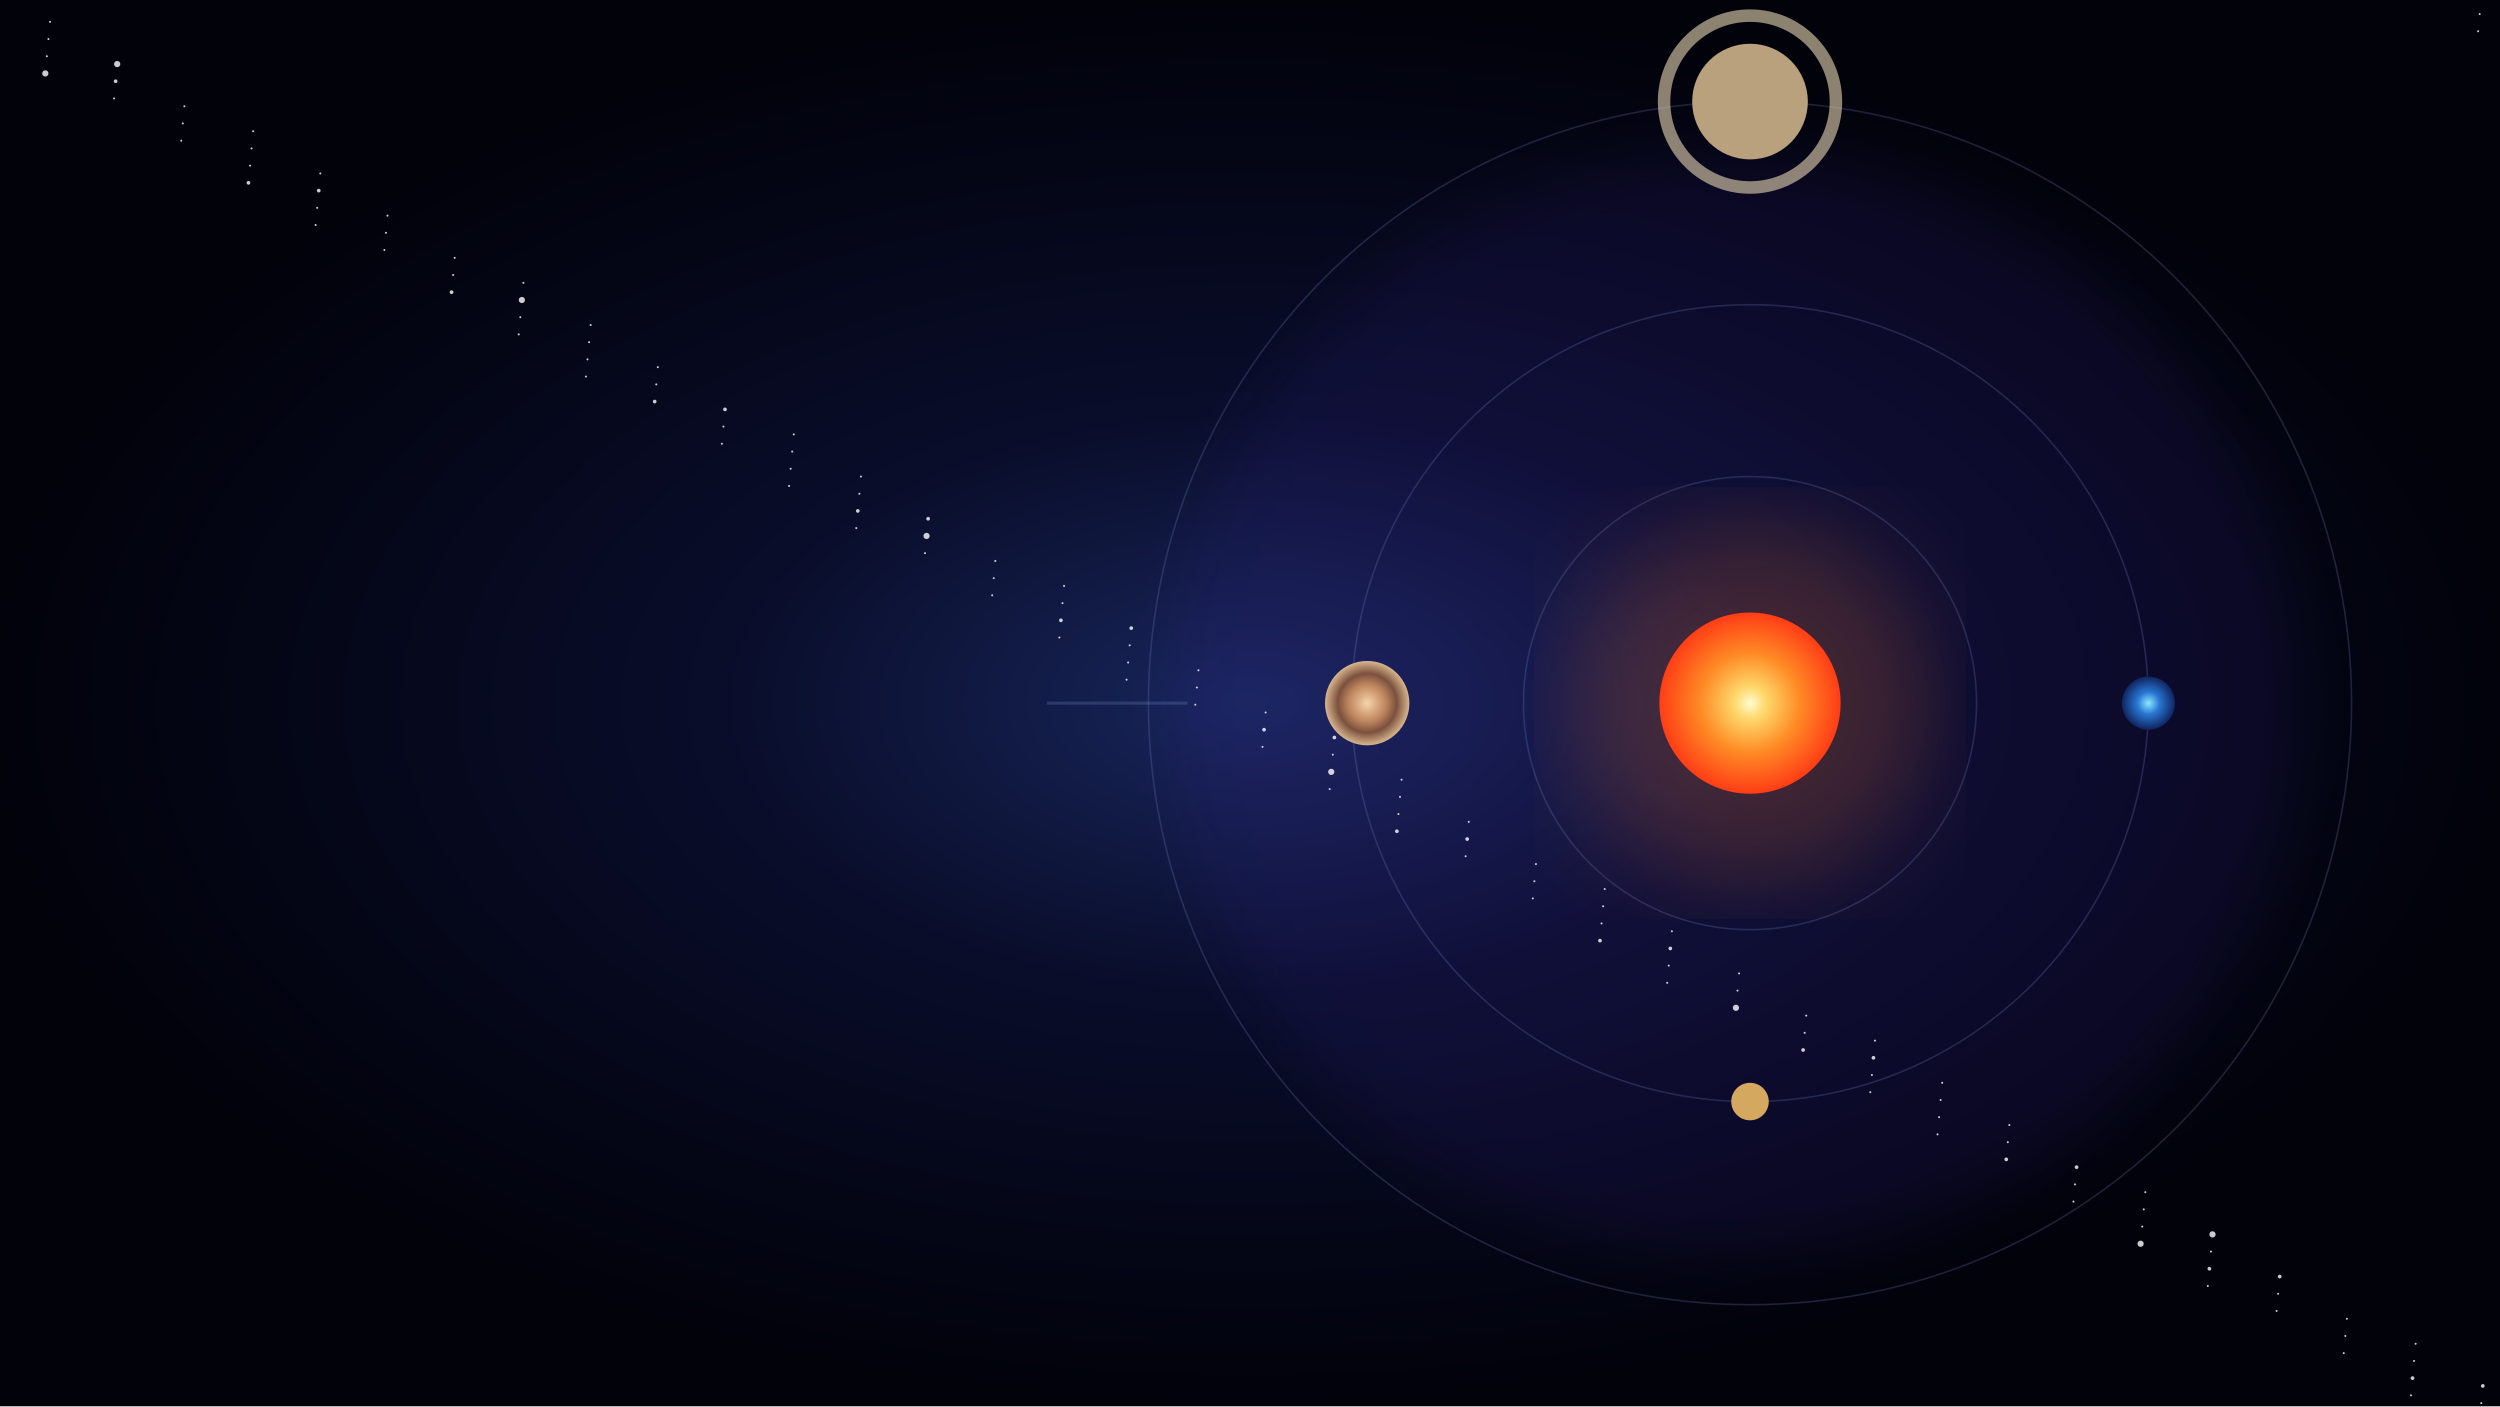
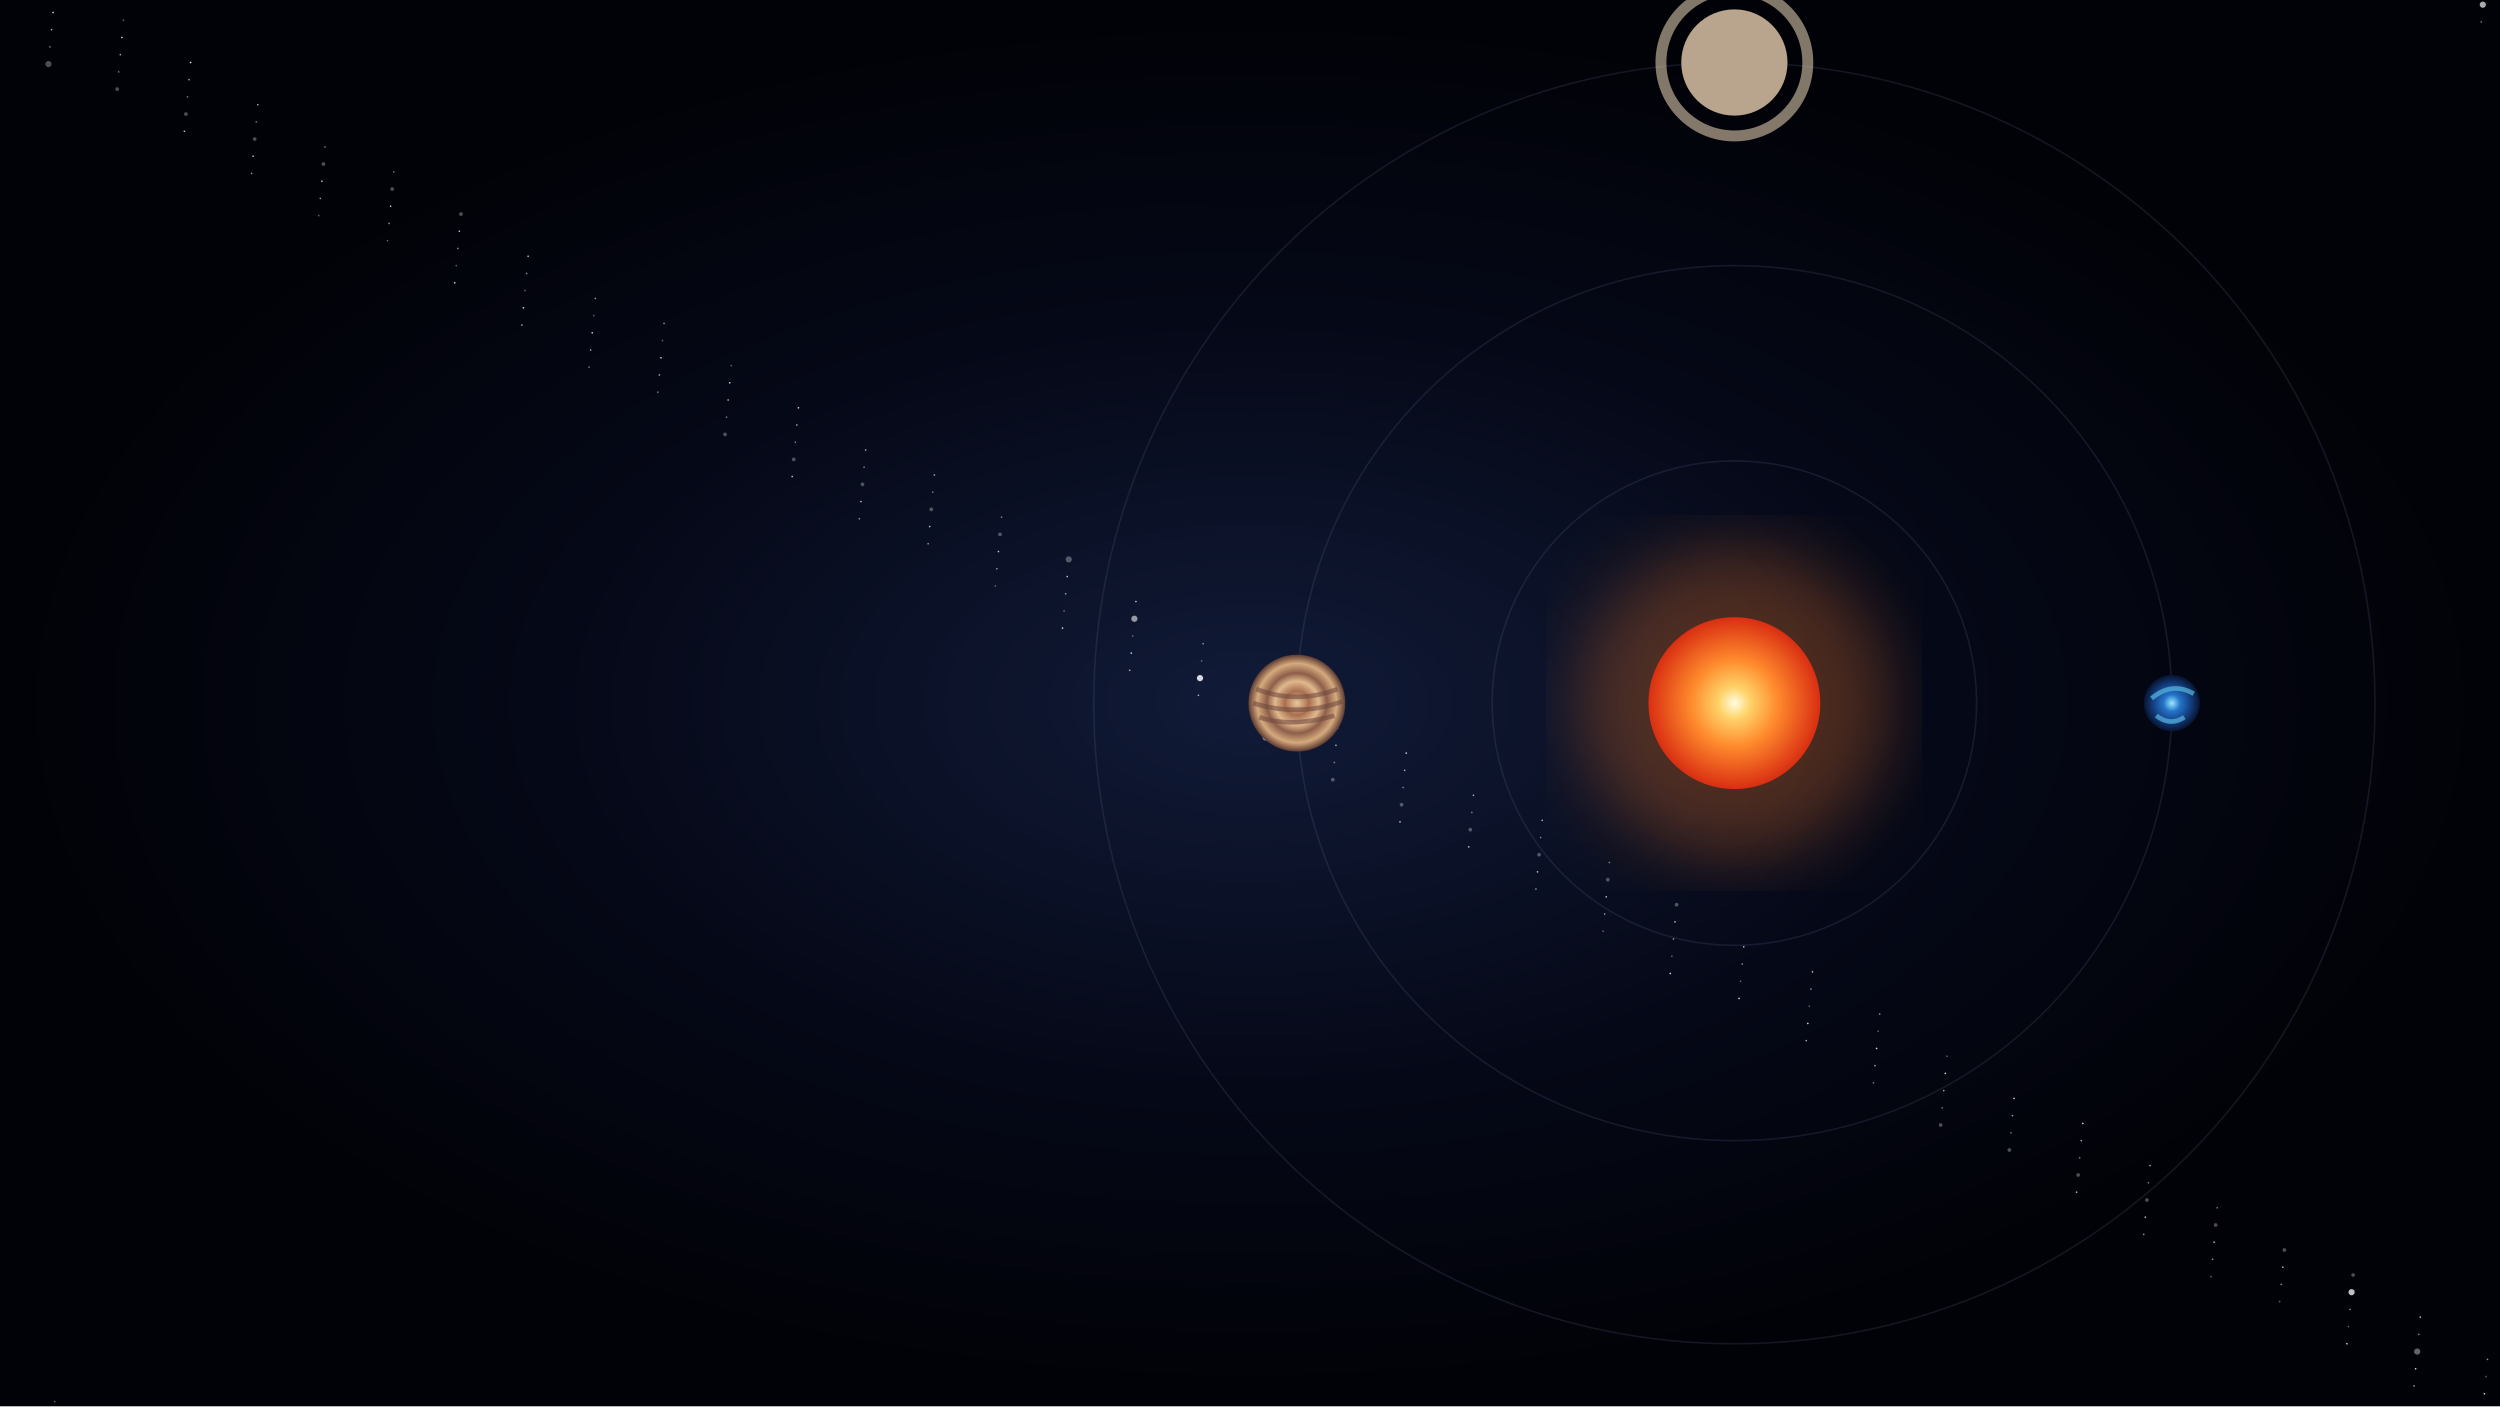
<svg xmlns="http://www.w3.org/2000/svg" viewBox="0 0 1600 900">
  <defs>
-     <radialGradient id="bg">
-       <stop stop-color="#18265b" />
-       <stop offset=".42" stop-color="#090d2a" />
-       <stop offset="1" stop-color="#01020a" />
+     <radialGradient id="space">
+       <stop stop-color="#111b38" />
+       <stop offset=".55" stop-color="#050817" />
+       <stop offset="1" stop-color="#010207" />
    </radialGradient>
    <radialGradient id="sun">
-       <stop stop-color="#fffbd0" />
-       <stop offset=".18" stop-color="#ffd76a" />
-       <stop offset=".55" stop-color="#ff8a25" />
-       <stop offset="1" stop-color="#ff3d16" />
+       <stop stop-color="#fffde1" />
+       <stop offset=".18" stop-color="#ffd36a" />
+       <stop offset=".5" stop-color="#ff8b2d" />
+       <stop offset="1" stop-color="#d92e12" />
    </radialGradient>
    <radialGradient id="earth">
-       <stop stop-color="#8be7ff" />
-       <stop offset=".42" stop-color="#2877d4" />
-       <stop offset="1" stop-color="#10245f" />
-     </radialGradient>
-     <radialGradient id="jup">
-       <stop stop-color="#f6d4aa" />
-       <stop offset=".45" stop-color="#bd845c" />
-       <stop offset=".7" stop-color="#7b513e" />
-       <stop offset="1" stop-color="#d8b58d" />
-     </radialGradient>
-     <filter id="glow">
-       <feGaussianBlur stdDeviation="18" />
-     </filter>
-     <filter id="sunGlow">
-       <feGaussianBlur stdDeviation="30" />
+       <stop stop-color="#9be7ff" />
+       <stop offset=".3" stop-color="#2374c9" />
+       <stop offset=".62" stop-color="#16458b" />
+       <stop offset="1" stop-color="#06132f" />
+     </radialGradient>
+     <radialGradient id="jupiter">
+       <stop stop-color="#e8c79d" />
+       <stop offset=".25" stop-color="#a86f50" />
+       <stop offset=".45" stop-color="#e0b98d" />
+       <stop offset=".62" stop-color="#8e5e49" />
+       <stop offset=".82" stop-color="#d5aa7d" />
+       <stop offset="1" stop-color="#5e3b32" />
+     </radialGradient>
+     <filter id="sg">
+       <feGaussianBlur stdDeviation="22" />
    </filter>
  </defs>
-   <rect width="1600" height="900" fill="url(#bg)" />
-   <ellipse cx="1110" cy="450" rx="360" ry="350" fill="#4024a8" opacity=".12" filter="url(#glow)" />
-   <g fill="#fff" opacity=".8">
-     <circle cx="29" cy="47" r="2" />
-     <circle cx="202" cy="144" r="0.65" />
-     <circle cx="375" cy="241" r="0.65" />
-     <circle cx="548" cy="338" r="0.65" />
-     <circle cx="721" cy="435" r="0.65" />
-     <circle cx="894" cy="532" r="1.2" />
-     <circle cx="1067" cy="629" r="0.65" />
-     <circle cx="1240" cy="726" r="0.65" />
-     <circle cx="1413" cy="823" r="0.65" />
-     <circle cx="1586" cy="20" r="0.65" />
-     <circle cx="159" cy="117" r="1.2" />
-     <circle cx="332" cy="214" r="0.65" />
-     <circle cx="505" cy="311" r="0.65" />
-     <circle cx="678" cy="408" r="0.65" />
-     <circle cx="851" cy="505" r="0.65" />
-     <circle cx="1024" cy="602" r="1.2" />
-     <circle cx="1197" cy="699" r="0.65" />
-     <circle cx="1370" cy="796" r="2" />
-     <circle cx="1543" cy="893" r="0.65" />
-     <circle cx="116" cy="90" r="0.65" />
-     <circle cx="289" cy="187" r="1.2" />
-     <circle cx="462" cy="284" r="0.65" />
-     <circle cx="635" cy="381" r="0.65" />
-     <circle cx="808" cy="478" r="0.65" />
-     <circle cx="981" cy="575" r="0.65" />
-     <circle cx="1154" cy="672" r="1.2" />
-     <circle cx="1327" cy="769" r="0.65" />
-     <circle cx="1500" cy="866" r="0.65" />
-     <circle cx="73" cy="63" r="0.65" />
-     <circle cx="246" cy="160" r="0.65" />
-     <circle cx="419" cy="257" r="1.2" />
-     <circle cx="592" cy="354" r="0.65" />
-     <circle cx="765" cy="451" r="0.65" />
-     <circle cx="938" cy="548" r="0.65" />
-     <circle cx="1111" cy="645" r="2" />
-     <circle cx="1284" cy="742" r="1.2" />
-     <circle cx="1457" cy="839" r="0.65" />
-     <circle cx="30" cy="36" r="0.65" />
-     <circle cx="203" cy="133" r="0.65" />
-     <circle cx="376" cy="230" r="0.65" />
-     <circle cx="549" cy="327" r="1.2" />
-     <circle cx="722" cy="424" r="0.65" />
-     <circle cx="895" cy="521" r="0.65" />
-     <circle cx="1068" cy="618" r="0.65" />
-     <circle cx="1241" cy="715" r="0.65" />
-     <circle cx="1414" cy="812" r="1.2" />
-     <circle cx="1587" cy="9" r="0.65" />
-     <circle cx="160" cy="106" r="0.65" />
-     <circle cx="333" cy="203" r="0.65" />
-     <circle cx="506" cy="300" r="0.65" />
-     <circle cx="679" cy="397" r="1.2" />
-     <circle cx="852" cy="494" r="2" />
-     <circle cx="1025" cy="591" r="0.65" />
-     <circle cx="1198" cy="688" r="0.65" />
-     <circle cx="1371" cy="785" r="0.65" />
-     <circle cx="1544" cy="882" r="1.2" />
-     <circle cx="117" cy="79" r="0.65" />
-     <circle cx="290" cy="176" r="0.65" />
-     <circle cx="463" cy="273" r="0.65" />
-     <circle cx="636" cy="370" r="0.65" />
-     <circle cx="809" cy="467" r="1.2" />
-     <circle cx="982" cy="564" r="0.65" />
-     <circle cx="1155" cy="661" r="0.65" />
-     <circle cx="1328" cy="758" r="0.65" />
-     <circle cx="1501" cy="855" r="0.65" />
-     <circle cx="74" cy="52" r="1.2" />
-     <circle cx="247" cy="149" r="0.65" />
-     <circle cx="420" cy="246" r="0.65" />
-     <circle cx="593" cy="343" r="2" />
-     <circle cx="766" cy="440" r="0.65" />
-     <circle cx="939" cy="537" r="1.2" />
-     <circle cx="1112" cy="634" r="0.65" />
-     <circle cx="1285" cy="731" r="0.65" />
-     <circle cx="1458" cy="828" r="0.65" />
-     <circle cx="31" cy="25" r="0.65" />
-     <circle cx="204" cy="122" r="1.2" />
-     <circle cx="377" cy="219" r="0.65" />
-     <circle cx="550" cy="316" r="0.65" />
-     <circle cx="723" cy="413" r="0.65" />
-     <circle cx="896" cy="510" r="0.65" />
-     <circle cx="1069" cy="607" r="1.2" />
-     <circle cx="1242" cy="704" r="0.65" />
-     <circle cx="1415" cy="801" r="0.65" />
-     <circle cx="1588" cy="898" r="0.65" />
-     <circle cx="161" cy="95" r="0.65" />
-     <circle cx="334" cy="192" r="2" />
-     <circle cx="507" cy="289" r="0.65" />
-     <circle cx="680" cy="386" r="0.65" />
-     <circle cx="853" cy="483" r="0.65" />
-     <circle cx="1026" cy="580" r="0.65" />
-     <circle cx="1199" cy="677" r="1.2" />
-     <circle cx="1372" cy="774" r="0.65" />
-     <circle cx="1545" cy="871" r="0.65" />
-     <circle cx="118" cy="68" r="0.65" />
-     <circle cx="291" cy="165" r="0.65" />
-     <circle cx="464" cy="262" r="1.2" />
-     <circle cx="637" cy="359" r="0.65" />
-     <circle cx="810" cy="456" r="0.65" />
-     <circle cx="983" cy="553" r="0.65" />
-     <circle cx="1156" cy="650" r="0.65" />
-     <circle cx="1329" cy="747" r="1.2" />
-     <circle cx="1502" cy="844" r="0.65" />
-     <circle cx="75" cy="41" r="2" />
-     <circle cx="248" cy="138" r="0.65" />
-     <circle cx="421" cy="235" r="0.65" />
-     <circle cx="594" cy="332" r="1.2" />
-     <circle cx="767" cy="429" r="0.65" />
-     <circle cx="940" cy="526" r="0.65" />
-     <circle cx="1113" cy="623" r="0.65" />
-     <circle cx="1286" cy="720" r="0.65" />
-     <circle cx="1459" cy="817" r="1.2" />
-     <circle cx="32" cy="14" r="0.65" />
-     <circle cx="205" cy="111" r="0.65" />
-     <circle cx="378" cy="208" r="0.65" />
-     <circle cx="551" cy="305" r="0.65" />
-     <circle cx="724" cy="402" r="1.2" />
-     <circle cx="897" cy="499" r="0.65" />
-     <circle cx="1070" cy="596" r="0.65" />
-     <circle cx="1243" cy="693" r="0.65" />
-     <circle cx="1416" cy="790" r="2" />
-     <circle cx="1589" cy="887" r="1.2" />
-     <circle cx="162" cy="84" r="0.65" />
-     <circle cx="335" cy="181" r="0.65" />
-     <circle cx="508" cy="278" r="0.65" />
-     <circle cx="681" cy="375" r="0.65" />
-     <circle cx="854" cy="472" r="1.2" />
-     <circle cx="1027" cy="569" r="0.65" />
-     <circle cx="1200" cy="666" r="0.65" />
-     <circle cx="1373" cy="763" r="0.65" />
-     <circle cx="1546" cy="860" r="0.65" />
+   <rect width="1600" height="900" fill="url(#space)" />
+   <g fill="#fff">
+     <circle cx="31" cy="41" r="2" opacity="0.3" />
+     <circle cx="204" cy="138" r="0.55" opacity="0.39" />
+     <circle cx="377" cy="235" r="0.55" opacity="0.48" />
+     <circle cx="550" cy="332" r="0.55" opacity="0.57" />
+     <circle cx="723" cy="429" r="0.55" opacity="0.66" />
+     <circle cx="896" cy="526" r="0.55" opacity="0.75" />
+     <circle cx="1069" cy="623" r="0.55" opacity="0.84" />
+     <circle cx="1242" cy="720" r="1.2" opacity="0.3" />
+     <circle cx="1415" cy="817" r="0.55" opacity="0.39" />
+     <circle cx="1588" cy="14" r="0.55" opacity="0.48" />
+     <circle cx="161" cy="111" r="0.55" opacity="0.57" />
+     <circle cx="334" cy="208" r="0.55" opacity="0.66" />
+     <circle cx="507" cy="305" r="0.55" opacity="0.75" />
+     <circle cx="680" cy="402" r="0.55" opacity="0.84" />
+     <circle cx="853" cy="499" r="1.2" opacity="0.3" />
+     <circle cx="1026" cy="596" r="0.55" opacity="0.39" />
+     <circle cx="1199" cy="693" r="0.55" opacity="0.48" />
+     <circle cx="1372" cy="790" r="0.55" opacity="0.57" />
+     <circle cx="1545" cy="887" r="0.55" opacity="0.66" />
+     <circle cx="118" cy="84" r="0.55" opacity="0.75" />
+     <circle cx="291" cy="181" r="0.55" opacity="0.84" />
+     <circle cx="464" cy="278" r="1.2" opacity="0.3" />
+     <circle cx="637" cy="375" r="0.55" opacity="0.39" />
+     <circle cx="810" cy="472" r="2" opacity="0.48" />
+     <circle cx="983" cy="569" r="0.55" opacity="0.57" />
+     <circle cx="1156" cy="666" r="0.55" opacity="0.66" />
+     <circle cx="1329" cy="763" r="0.55" opacity="0.75" />
+     <circle cx="1502" cy="860" r="0.55" opacity="0.84" />
+     <circle cx="75" cy="57" r="1.2" opacity="0.3" />
+     <circle cx="248" cy="154" r="0.55" opacity="0.39" />
+     <circle cx="421" cy="251" r="0.55" opacity="0.48" />
+     <circle cx="594" cy="348" r="0.55" opacity="0.57" />
+     <circle cx="767" cy="445" r="0.55" opacity="0.66" />
+     <circle cx="940" cy="542" r="0.55" opacity="0.75" />
+     <circle cx="1113" cy="639" r="0.55" opacity="0.84" />
+     <circle cx="1286" cy="736" r="1.2" opacity="0.3" />
+     <circle cx="1459" cy="833" r="0.55" opacity="0.39" />
+     <circle cx="32" cy="30" r="0.55" opacity="0.48" />
+     <circle cx="205" cy="127" r="0.55" opacity="0.57" />
+     <circle cx="378" cy="224" r="0.55" opacity="0.66" />
+     <circle cx="551" cy="321" r="0.55" opacity="0.75" />
+     <circle cx="724" cy="418" r="0.55" opacity="0.84" />
+     <circle cx="897" cy="515" r="1.2" opacity="0.3" />
+     <circle cx="1070" cy="612" r="0.55" opacity="0.39" />
+     <circle cx="1243" cy="709" r="0.55" opacity="0.48" />
+     <circle cx="1416" cy="806" r="0.55" opacity="0.57" />
+     <circle cx="1589" cy="3" r="2" opacity="0.66" />
+     <circle cx="162" cy="100" r="0.55" opacity="0.75" />
+     <circle cx="335" cy="197" r="0.55" opacity="0.84" />
+     <circle cx="508" cy="294" r="1.2" opacity="0.3" />
+     <circle cx="681" cy="391" r="0.55" opacity="0.39" />
+     <circle cx="854" cy="488" r="0.55" opacity="0.48" />
+     <circle cx="1027" cy="585" r="0.55" opacity="0.57" />
+     <circle cx="1200" cy="682" r="0.55" opacity="0.66" />
+     <circle cx="1373" cy="779" r="0.55" opacity="0.75" />
+     <circle cx="1546" cy="876" r="0.55" opacity="0.84" />
+     <circle cx="119" cy="73" r="1.2" opacity="0.3" />
+     <circle cx="292" cy="170" r="0.55" opacity="0.39" />
+     <circle cx="465" cy="267" r="0.55" opacity="0.48" />
+     <circle cx="638" cy="364" r="0.55" opacity="0.57" />
+     <circle cx="811" cy="461" r="0.55" opacity="0.66" />
+     <circle cx="984" cy="558" r="0.55" opacity="0.75" />
+     <circle cx="1157" cy="655" r="0.55" opacity="0.84" />
+     <circle cx="1330" cy="752" r="1.2" opacity="0.3" />
+     <circle cx="1503" cy="849" r="0.55" opacity="0.39" />
+     <circle cx="76" cy="46" r="0.55" opacity="0.48" />
+     <circle cx="249" cy="143" r="0.55" opacity="0.57" />
+     <circle cx="422" cy="240" r="0.55" opacity="0.66" />
+     <circle cx="595" cy="337" r="0.55" opacity="0.75" />
+     <circle cx="768" cy="434" r="2" opacity="0.84" />
+     <circle cx="941" cy="531" r="1.2" opacity="0.3" />
+     <circle cx="1114" cy="628" r="0.55" opacity="0.39" />
+     <circle cx="1287" cy="725" r="0.55" opacity="0.48" />
+     <circle cx="1460" cy="822" r="0.55" opacity="0.57" />
+     <circle cx="33" cy="19" r="0.55" opacity="0.66" />
+     <circle cx="206" cy="116" r="0.55" opacity="0.75" />
+     <circle cx="379" cy="213" r="0.55" opacity="0.84" />
+     <circle cx="552" cy="310" r="1.2" opacity="0.3" />
+     <circle cx="725" cy="407" r="0.55" opacity="0.39" />
+     <circle cx="898" cy="504" r="0.55" opacity="0.48" />
+     <circle cx="1071" cy="601" r="0.55" opacity="0.57" />
+     <circle cx="1244" cy="698" r="0.55" opacity="0.66" />
+     <circle cx="1417" cy="795" r="0.55" opacity="0.75" />
+     <circle cx="1590" cy="892" r="0.55" opacity="0.84" />
+     <circle cx="163" cy="89" r="1.2" opacity="0.3" />
+     <circle cx="336" cy="186" r="0.55" opacity="0.39" />
+     <circle cx="509" cy="283" r="0.55" opacity="0.48" />
+     <circle cx="682" cy="380" r="0.55" opacity="0.57" />
+     <circle cx="855" cy="477" r="0.55" opacity="0.66" />
+     <circle cx="1028" cy="574" r="0.55" opacity="0.75" />
+     <circle cx="1201" cy="671" r="0.55" opacity="0.84" />
+     <circle cx="1374" cy="768" r="1.2" opacity="0.3" />
+     <circle cx="1547" cy="865" r="2" opacity="0.39" />
+     <circle cx="120" cy="62" r="0.55" opacity="0.48" />
+     <circle cx="293" cy="159" r="0.55" opacity="0.57" />
+     <circle cx="466" cy="256" r="0.55" opacity="0.66" />
+     <circle cx="639" cy="353" r="0.55" opacity="0.75" />
+     <circle cx="812" cy="450" r="0.55" opacity="0.84" />
+     <circle cx="985" cy="547" r="1.2" opacity="0.3" />
+     <circle cx="1158" cy="644" r="0.55" opacity="0.39" />
+     <circle cx="1331" cy="741" r="0.55" opacity="0.48" />
+     <circle cx="1504" cy="838" r="0.55" opacity="0.57" />
+     <circle cx="77" cy="35" r="0.55" opacity="0.66" />
+     <circle cx="250" cy="132" r="0.55" opacity="0.75" />
+     <circle cx="423" cy="229" r="0.55" opacity="0.84" />
+     <circle cx="596" cy="326" r="1.2" opacity="0.3" />
+     <circle cx="769" cy="423" r="0.55" opacity="0.39" />
+     <circle cx="942" cy="520" r="0.55" opacity="0.48" />
+     <circle cx="1115" cy="617" r="0.55" opacity="0.57" />
+     <circle cx="1288" cy="714" r="0.55" opacity="0.66" />
+     <circle cx="1461" cy="811" r="0.55" opacity="0.75" />
+     <circle cx="34" cy="8" r="0.55" opacity="0.84" />
+     <circle cx="207" cy="105" r="1.2" opacity="0.3" />
+     <circle cx="380" cy="202" r="0.55" opacity="0.39" />
+     <circle cx="553" cy="299" r="0.55" opacity="0.48" />
+     <circle cx="726" cy="396" r="2" opacity="0.57" />
+     <circle cx="899" cy="493" r="0.55" opacity="0.66" />
+     <circle cx="1072" cy="590" r="0.55" opacity="0.75" />
+     <circle cx="1245" cy="687" r="0.55" opacity="0.84" />
+     <circle cx="1418" cy="784" r="1.2" opacity="0.3" />
+     <circle cx="1591" cy="881" r="0.55" opacity="0.39" />
+     <circle cx="164" cy="78" r="0.55" opacity="0.48" />
+     <circle cx="337" cy="175" r="0.55" opacity="0.57" />
+     <circle cx="510" cy="272" r="0.55" opacity="0.66" />
+     <circle cx="683" cy="369" r="0.55" opacity="0.75" />
+     <circle cx="856" cy="466" r="0.55" opacity="0.84" />
+     <circle cx="1029" cy="563" r="1.2" opacity="0.3" />
+     <circle cx="1202" cy="660" r="0.55" opacity="0.39" />
+     <circle cx="1375" cy="757" r="0.55" opacity="0.48" />
+     <circle cx="1548" cy="854" r="0.55" opacity="0.57" />
+     <circle cx="121" cy="51" r="0.55" opacity="0.66" />
+     <circle cx="294" cy="148" r="0.55" opacity="0.75" />
+     <circle cx="467" cy="245" r="0.55" opacity="0.84" />
+     <circle cx="640" cy="342" r="1.2" opacity="0.3" />
+     <circle cx="813" cy="439" r="0.55" opacity="0.39" />
+     <circle cx="986" cy="536" r="0.55" opacity="0.48" />
+     <circle cx="1159" cy="633" r="0.55" opacity="0.57" />
+     <circle cx="1332" cy="730" r="0.55" opacity="0.66" />
+     <circle cx="1505" cy="827" r="2" opacity="0.75" />
+     <circle cx="78" cy="24" r="0.55" opacity="0.84" />
+     <circle cx="251" cy="121" r="1.2" opacity="0.3" />
+     <circle cx="424" cy="218" r="0.55" opacity="0.39" />
+     <circle cx="597" cy="315" r="0.55" opacity="0.48" />
+     <circle cx="770" cy="412" r="0.55" opacity="0.57" />
+     <circle cx="943" cy="509" r="0.55" opacity="0.66" />
+     <circle cx="1116" cy="606" r="0.55" opacity="0.75" />
+     <circle cx="1289" cy="703" r="0.55" opacity="0.84" />
+     <circle cx="1462" cy="800" r="1.2" opacity="0.3" />
+     <circle cx="35" cy="897" r="0.55" opacity="0.39" />
+     <circle cx="208" cy="94" r="0.55" opacity="0.48" />
+     <circle cx="381" cy="191" r="0.55" opacity="0.57" />
+     <circle cx="554" cy="288" r="0.55" opacity="0.66" />
+     <circle cx="727" cy="385" r="0.55" opacity="0.75" />
+     <circle cx="900" cy="482" r="0.55" opacity="0.84" />
+     <circle cx="1073" cy="579" r="1.2" opacity="0.3" />
+     <circle cx="1246" cy="676" r="0.55" opacity="0.39" />
+     <circle cx="1419" cy="773" r="0.55" opacity="0.48" />
+     <circle cx="1592" cy="870" r="0.55" opacity="0.57" />
+     <circle cx="165" cy="67" r="0.55" opacity="0.66" />
+     <circle cx="338" cy="164" r="0.55" opacity="0.75" />
+     <circle cx="511" cy="261" r="0.55" opacity="0.84" />
+     <circle cx="684" cy="358" r="2" opacity="0.3" />
+     <circle cx="857" cy="455" r="0.55" opacity="0.39" />
+     <circle cx="1030" cy="552" r="0.55" opacity="0.48" />
+     <circle cx="1203" cy="649" r="0.55" opacity="0.57" />
+     <circle cx="1376" cy="746" r="0.55" opacity="0.66" />
+     <circle cx="1549" cy="843" r="0.55" opacity="0.75" />
+     <circle cx="122" cy="40" r="0.55" opacity="0.84" />
+     <circle cx="295" cy="137" r="1.2" opacity="0.3" />
+     <circle cx="468" cy="234" r="0.55" opacity="0.39" />
+     <circle cx="641" cy="331" r="0.55" opacity="0.48" />
+     <circle cx="814" cy="428" r="0.55" opacity="0.57" />
+     <circle cx="987" cy="525" r="0.55" opacity="0.66" />
+     <circle cx="1160" cy="622" r="0.55" opacity="0.75" />
+     <circle cx="1333" cy="719" r="0.55" opacity="0.84" />
+     <circle cx="1506" cy="816" r="1.2" opacity="0.3" />
+     <circle cx="79" cy="13" r="0.55" opacity="0.39" />
+     <circle cx="252" cy="110" r="0.55" opacity="0.48" />
+     <circle cx="425" cy="207" r="0.55" opacity="0.57" />
+     <circle cx="598" cy="304" r="0.55" opacity="0.66" />
  </g>
-   <g fill="none" stroke="#7182c5" opacity=".25">
-     <ellipse cx="1120" cy="450" rx="145" ry="145" />
-     <ellipse cx="1120" cy="450" rx="255" ry="255" />
-     <ellipse cx="1120" cy="450" rx="385" ry="385" />
+   <g fill="none" stroke="#66749b" opacity=".18">
+     <ellipse cx="1110" cy="450" rx="155" ry="155" />
+     <ellipse cx="1110" cy="450" rx="280" ry="280" />
+     <ellipse cx="1110" cy="450" rx="410" ry="410" />
  </g>
-   <circle cx="1120" cy="450" r="115" fill="#ff7b24" opacity=".2" filter="url(#sunGlow)" />
-   <circle cx="1120" cy="450" r="58" fill="url(#sun)" />
-   <circle cx="1375" cy="450" r="17" fill="url(#earth)" />
-   <circle cx="875" cy="450" r="27" fill="url(#jup)" />
-   <circle cx="1120" cy="65" r="37" fill="#b8a17c" />
-   <circle cx="1120" cy="65" r="55" fill="none" stroke="#d7c6a7" stroke-width="8" opacity=".65" />
-   <circle cx="1120" cy="705" r="12" fill="#d5a85f" />
-   <path d="M760 450h-90" stroke="#9db8ff" stroke-opacity=".18" stroke-width="2" />
+   <circle cx="1110" cy="450" r="100" fill="#ff7b20" opacity=".28" filter="url(#sg)" />
+   <circle cx="1110" cy="450" r="55" fill="url(#sun)" />
+   <circle cx="1390" cy="450" r="18" fill="url(#earth)" />
+   <path d="M1377 447q13-11 27-3M1380 458q9 7 18 1" fill="none" stroke="#58b7df" stroke-width="3" opacity=".7" />
+   <circle cx="830" cy="450" r="31" fill="url(#jupiter)" />
+   <path d="M804 441q26 10 52 0M802 450q29 9 57-1M806 459q20 7 48-1" fill="none" stroke="#69463c" stroke-width="3" opacity=".55" />
+   <circle cx="1110" cy="40" r="34" fill="#b9a48d" />
+   <circle cx="1110" cy="40" r="47" fill="none" stroke="#d9c7aa" stroke-width="7" opacity=".6" />
</svg>
